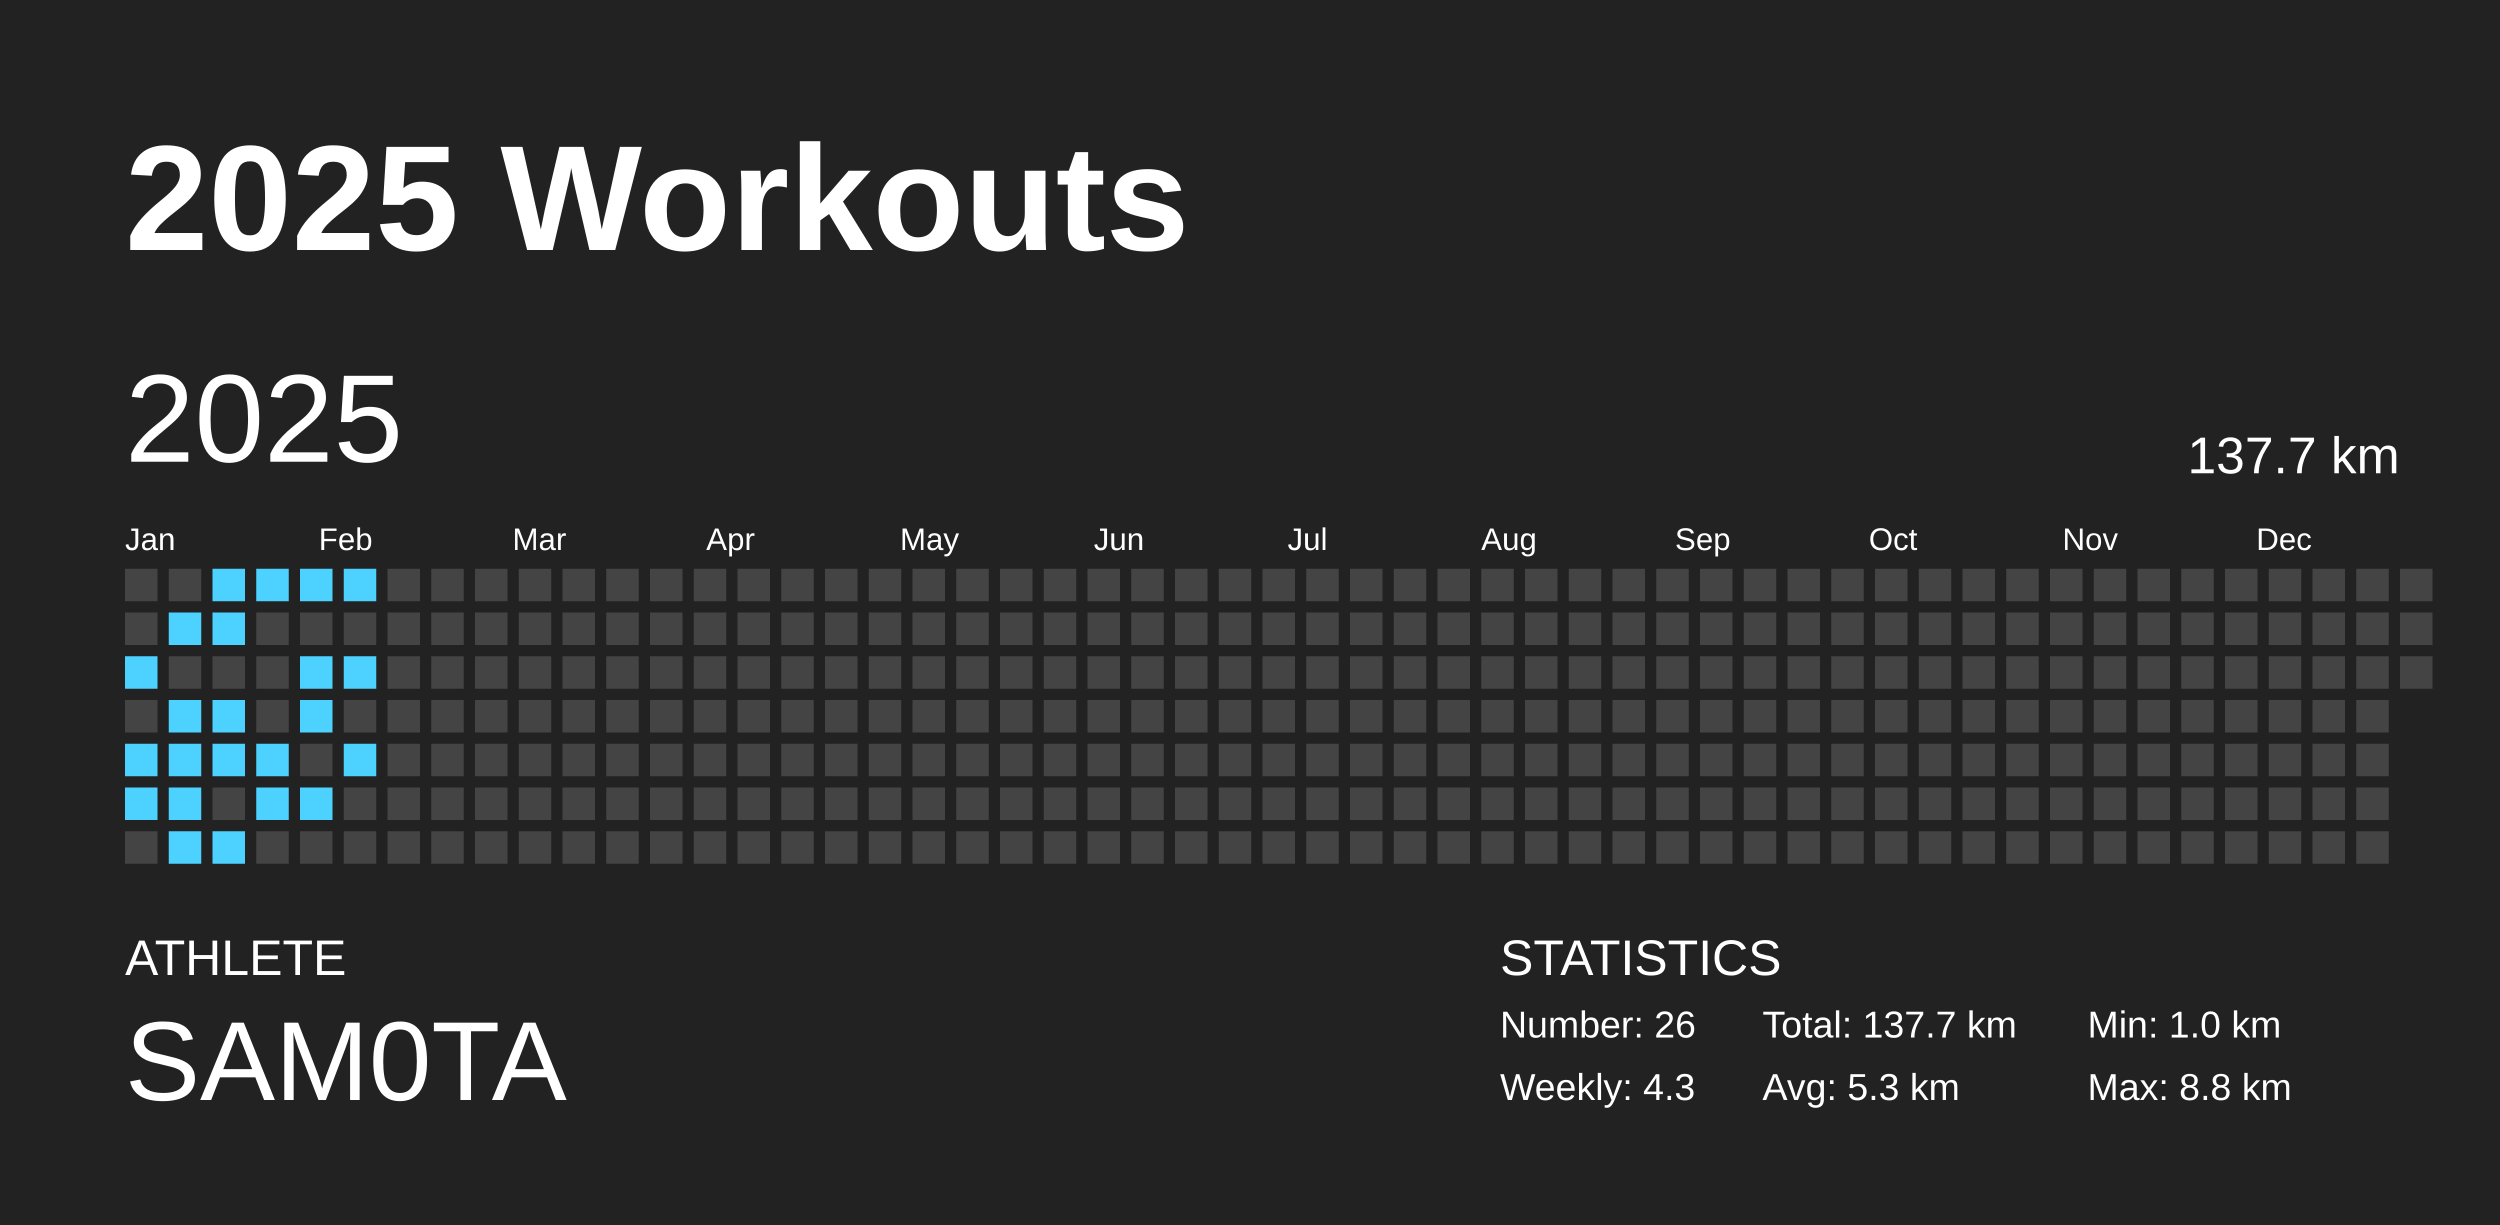
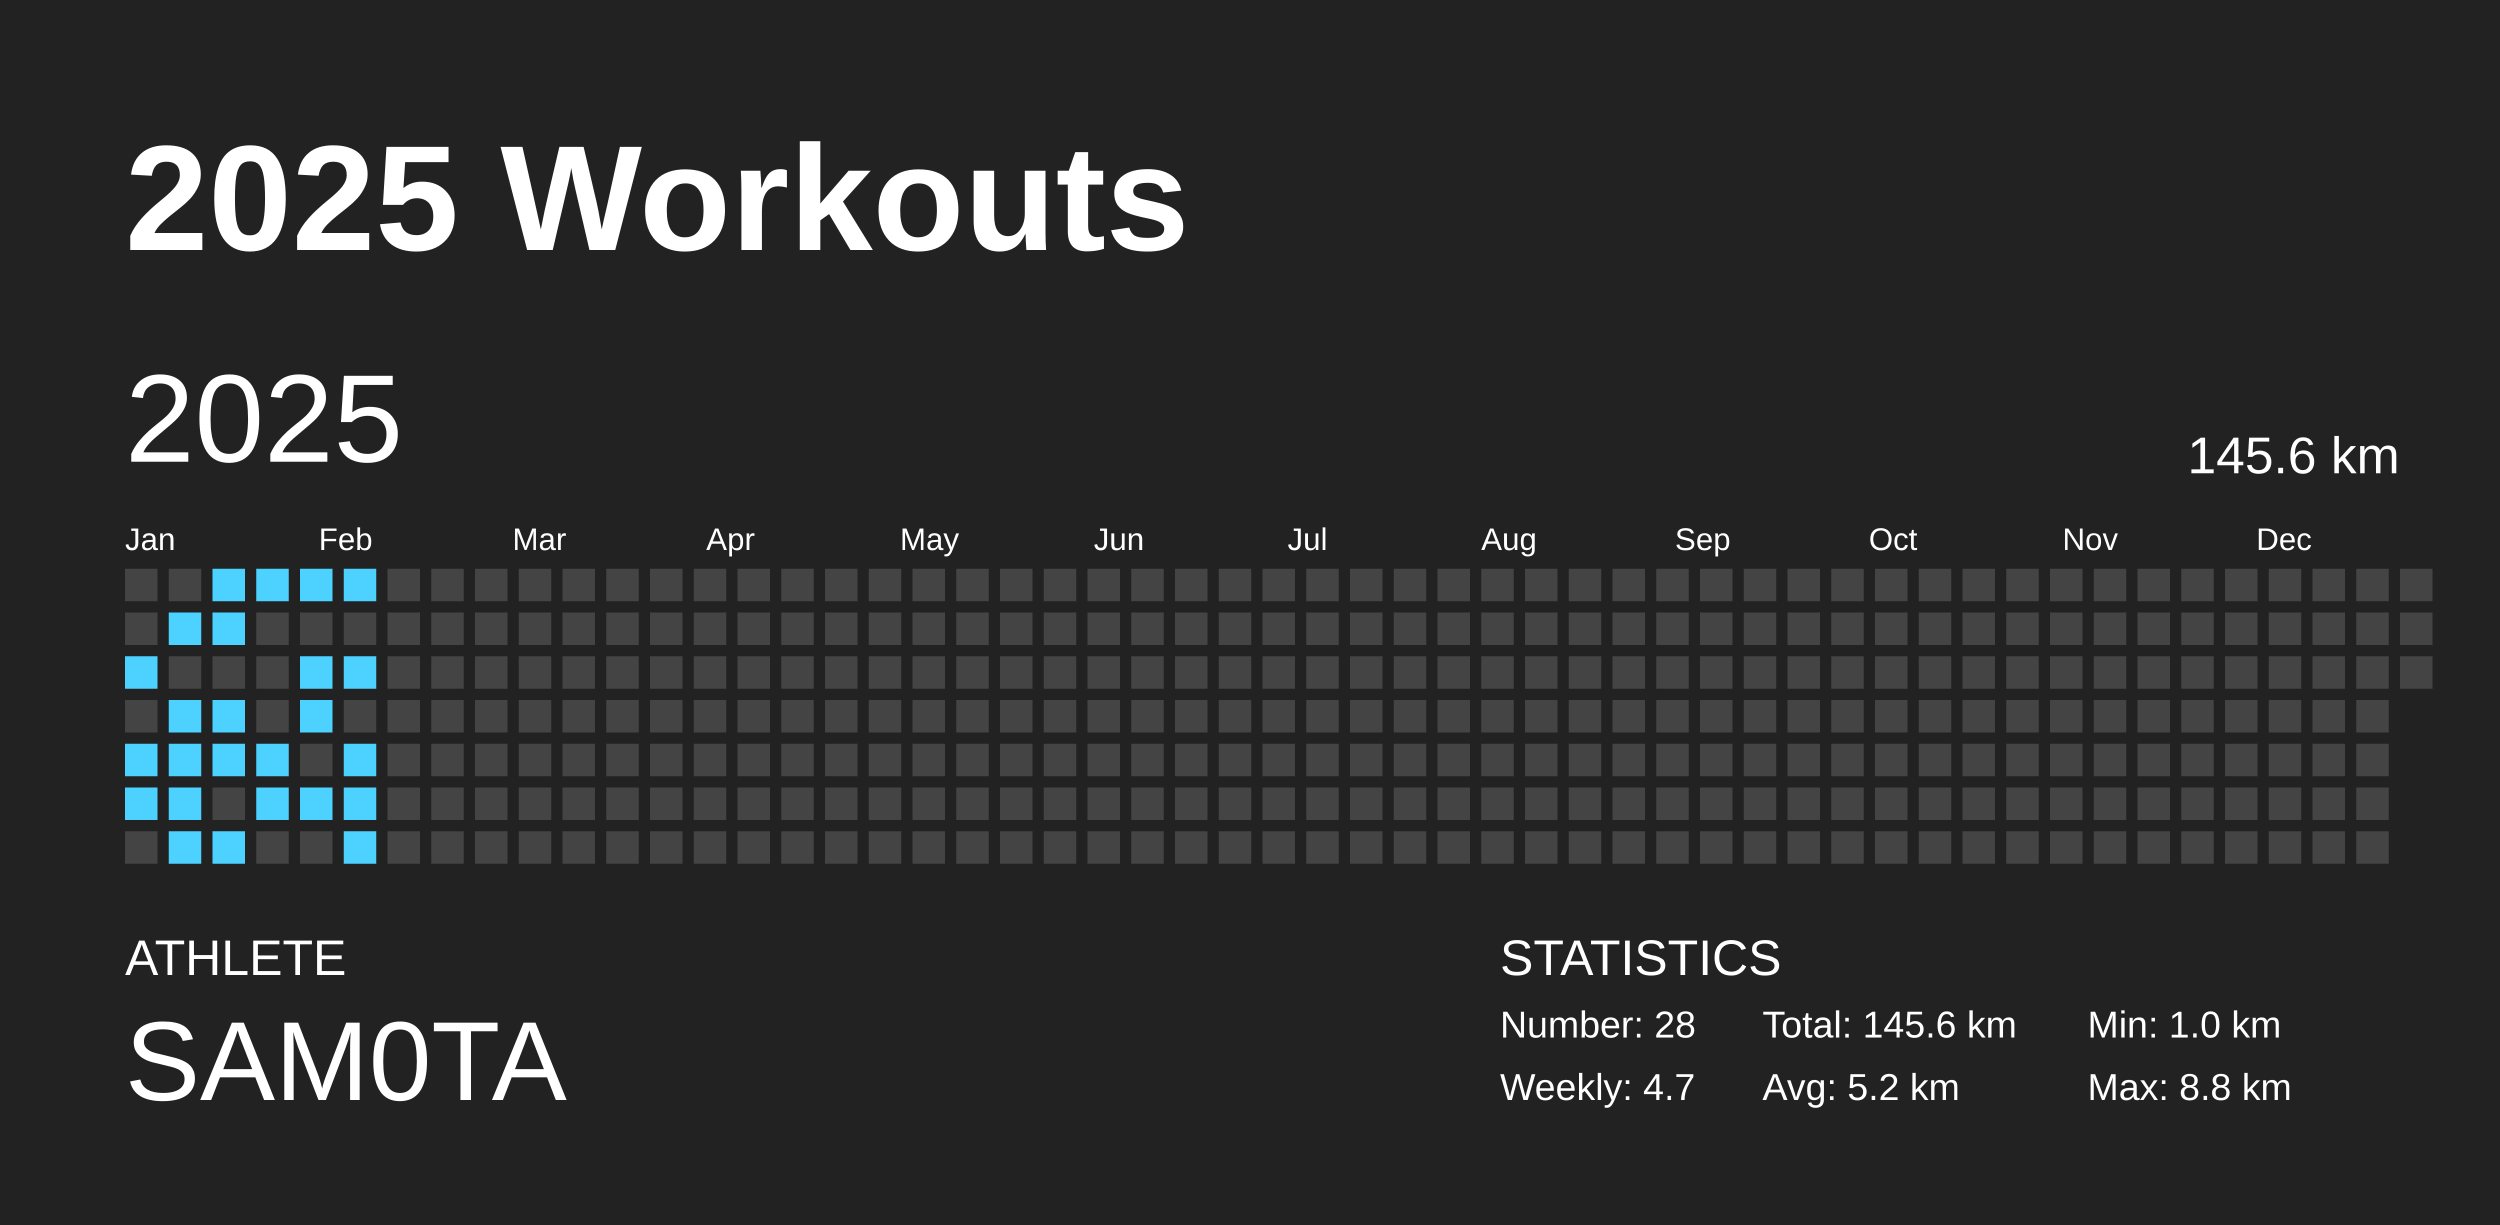
<svg xmlns="http://www.w3.org/2000/svg" baseProfile="full" height="98mm" version="1.1" viewBox="0,0,200,98" width="200mm">
  <defs />
  <rect fill="#222222" height="98" width="200" x="0" y="0" />
  <text fill="#FFFFFF" style="font-size:12px; font-family:Arial; font-weight:bold;" x="10" y="20">2025 Workouts</text>
  <text fill="#FFFFFF" style="font-size:4px; font-family:Arial" x="10" y="78">ATHLETE</text>
  <text fill="#FFFFFF" style="font-size:9px; font-family:Arial" x="10" y="88">SAM0TA</text>
  <text fill="#FFFFFF" style="font-size:4px; font-family:Arial" x="120" y="78">STATISTICS</text>
-   <text fill="#FFFFFF" style="font-size:3px; font-family:Arial" x="120" y="83">Number: 26</text>
-   <text fill="#FFFFFF" style="font-size:3px; font-family:Arial" x="120" y="88">Weekly: 4.3</text>
-   <text fill="#FFFFFF" style="font-size:3px; font-family:Arial" x="141" y="83">Total: 137.7 km</text>
-   <text fill="#FFFFFF" style="font-size:3px; font-family:Arial" x="141" y="88">Avg: 5.3 km</text>
+   <text fill="#FFFFFF" style="font-size:3px; font-family:Arial" x="120" y="83">Number: 28</text>
+   <text fill="#FFFFFF" style="font-size:3px; font-family:Arial" x="120" y="88">Weekly: 4.7</text>
+   <text fill="#FFFFFF" style="font-size:3px; font-family:Arial" x="141" y="83">Total: 145.6 km</text>
+   <text fill="#FFFFFF" style="font-size:3px; font-family:Arial" x="141" y="88">Avg: 5.2 km</text>
  <text fill="#FFFFFF" style="font-size:3px; font-family:Arial" x="167" y="83">Min: 1.0 km</text>
  <text fill="#FFFFFF" style="font-size:3px; font-family:Arial" x="167" y="88">Max: 8.8 km</text>
  <text dominant-baseline="hanging" fill="#FFFFFF" style="font-size:10.0px; font-family:Arial;" x="10" y="30">2025</text>
-   <text dominant-baseline="hanging" fill="#FFFFFF" style="font-size:4.125px; font-family:Arial;" x="175" y="35">137.7 km</text>
+   <text dominant-baseline="hanging" fill="#FFFFFF" style="font-size:4.125px; font-family:Arial;" x="175" y="35">145.6 km</text>
  <text fill="#FFFFFF" style="font-size:2.5px; font-family:Arial" x="10.0" y="44">Jan</text>
  <text fill="#FFFFFF" style="font-size:2.5px; font-family:Arial" x="25.5" y="44">Feb</text>
  <text fill="#FFFFFF" style="font-size:2.5px; font-family:Arial" x="41.0" y="44">Mar</text>
  <text fill="#FFFFFF" style="font-size:2.5px; font-family:Arial" x="56.5" y="44">Apr</text>
  <text fill="#FFFFFF" style="font-size:2.5px; font-family:Arial" x="72.0" y="44">May</text>
  <text fill="#FFFFFF" style="font-size:2.5px; font-family:Arial" x="87.5" y="44">Jun</text>
  <text fill="#FFFFFF" style="font-size:2.5px; font-family:Arial" x="103.0" y="44">Jul</text>
  <text fill="#FFFFFF" style="font-size:2.5px; font-family:Arial" x="118.5" y="44">Aug</text>
  <text fill="#FFFFFF" style="font-size:2.5px; font-family:Arial" x="134.0" y="44">Sep</text>
  <text fill="#FFFFFF" style="font-size:2.5px; font-family:Arial" x="149.5" y="44">Oct</text>
  <text fill="#FFFFFF" style="font-size:2.5px; font-family:Arial" x="165.0" y="44">Nov</text>
  <text fill="#FFFFFF" style="font-size:2.5px; font-family:Arial" x="180.5" y="44">Dec</text>
  <rect fill="#444444" height="2.6" width="2.6" x="10.0" y="45.5" />
  <rect fill="#444444" height="2.6" width="2.6" x="10.0" y="49.0" />
  <rect fill="#4dd2ff" height="2.6" width="2.6" x="10.0" y="52.5" />
  <rect fill="#444444" height="2.6" width="2.6" x="10.0" y="56.0" />
  <rect fill="#4dd2ff" height="2.6" width="2.6" x="10.0" y="59.5" />
  <rect fill="#4dd2ff" height="2.6" width="2.6" x="10.0" y="63.0" />
  <rect fill="#444444" height="2.6" width="2.6" x="10.0" y="66.5" />
  <rect fill="#444444" height="2.6" width="2.6" x="13.5" y="45.5" />
  <rect fill="#4dd2ff" height="2.6" width="2.6" x="13.5" y="49.0" />
  <rect fill="#444444" height="2.6" width="2.6" x="13.5" y="52.5" />
  <rect fill="#4dd2ff" height="2.6" width="2.6" x="13.5" y="56.0" />
  <rect fill="#4dd2ff" height="2.6" width="2.6" x="13.5" y="59.5" />
  <rect fill="#4dd2ff" height="2.6" width="2.6" x="13.5" y="63.0" />
  <rect fill="#4dd2ff" height="2.6" width="2.6" x="13.5" y="66.5" />
  <rect fill="#4dd2ff" height="2.6" width="2.6" x="17.0" y="45.5" />
  <rect fill="#4dd2ff" height="2.6" width="2.6" x="17.0" y="49.0" />
  <rect fill="#444444" height="2.6" width="2.6" x="17.0" y="52.5" />
  <rect fill="#4dd2ff" height="2.6" width="2.6" x="17.0" y="56.0" />
  <rect fill="#4dd2ff" height="2.6" width="2.6" x="17.0" y="59.5" />
  <rect fill="#444444" height="2.6" width="2.6" x="17.0" y="63.0" />
  <rect fill="#4dd2ff" height="2.6" width="2.6" x="17.0" y="66.5" />
  <rect fill="#4dd2ff" height="2.6" width="2.6" x="20.5" y="45.5" />
  <rect fill="#444444" height="2.6" width="2.6" x="20.5" y="49.0" />
  <rect fill="#444444" height="2.6" width="2.6" x="20.5" y="52.5" />
  <rect fill="#444444" height="2.6" width="2.6" x="20.5" y="56.0" />
  <rect fill="#4dd2ff" height="2.6" width="2.6" x="20.5" y="59.5" />
  <rect fill="#4dd2ff" height="2.6" width="2.6" x="20.5" y="63.0" />
  <rect fill="#444444" height="2.6" width="2.6" x="20.5" y="66.5" />
  <rect fill="#4dd2ff" height="2.6" width="2.6" x="24.0" y="45.5" />
  <rect fill="#444444" height="2.6" width="2.6" x="24.0" y="49.0" />
  <rect fill="#4dd2ff" height="2.6" width="2.6" x="24.0" y="52.5" />
  <rect fill="#4dd2ff" height="2.6" width="2.6" x="24.0" y="56.0" />
  <rect fill="#444444" height="2.6" width="2.6" x="24.0" y="59.5" />
  <rect fill="#4dd2ff" height="2.6" width="2.6" x="24.0" y="63.0" />
  <rect fill="#444444" height="2.6" width="2.6" x="24.0" y="66.5" />
  <rect fill="#4dd2ff" height="2.6" width="2.6" x="27.5" y="45.5" />
  <rect fill="#444444" height="2.6" width="2.6" x="27.5" y="49.0" />
  <rect fill="#4dd2ff" height="2.6" width="2.6" x="27.5" y="52.5" />
  <rect fill="#444444" height="2.6" width="2.6" x="27.5" y="56.0" />
  <rect fill="#4dd2ff" height="2.6" width="2.6" x="27.5" y="59.5" />
-   <rect fill="#444444" height="2.6" width="2.6" x="27.5" y="63.0" />
-   <rect fill="#444444" height="2.6" width="2.6" x="27.5" y="66.5" />
+   <rect fill="#4dd2ff" height="2.6" width="2.6" x="27.5" y="63.0" />
+   <rect fill="#4dd2ff" height="2.6" width="2.6" x="27.5" y="66.5" />
  <rect fill="#444444" height="2.6" width="2.6" x="31.0" y="45.5" />
  <rect fill="#444444" height="2.6" width="2.6" x="31.0" y="49.0" />
  <rect fill="#444444" height="2.6" width="2.6" x="31.0" y="52.5" />
  <rect fill="#444444" height="2.6" width="2.6" x="31.0" y="56.0" />
  <rect fill="#444444" height="2.6" width="2.6" x="31.0" y="59.5" />
  <rect fill="#444444" height="2.6" width="2.6" x="31.0" y="63.0" />
  <rect fill="#444444" height="2.6" width="2.6" x="31.0" y="66.5" />
  <rect fill="#444444" height="2.6" width="2.6" x="34.5" y="45.5" />
  <rect fill="#444444" height="2.6" width="2.6" x="34.5" y="49.0" />
  <rect fill="#444444" height="2.6" width="2.6" x="34.5" y="52.5" />
  <rect fill="#444444" height="2.6" width="2.6" x="34.5" y="56.0" />
  <rect fill="#444444" height="2.6" width="2.6" x="34.5" y="59.5" />
  <rect fill="#444444" height="2.6" width="2.6" x="34.5" y="63.0" />
  <rect fill="#444444" height="2.6" width="2.6" x="34.5" y="66.5" />
  <rect fill="#444444" height="2.6" width="2.6" x="38.0" y="45.5" />
  <rect fill="#444444" height="2.6" width="2.6" x="38.0" y="49.0" />
  <rect fill="#444444" height="2.6" width="2.6" x="38.0" y="52.5" />
  <rect fill="#444444" height="2.6" width="2.6" x="38.0" y="56.0" />
  <rect fill="#444444" height="2.6" width="2.6" x="38.0" y="59.5" />
  <rect fill="#444444" height="2.6" width="2.6" x="38.0" y="63.0" />
  <rect fill="#444444" height="2.6" width="2.6" x="38.0" y="66.5" />
  <rect fill="#444444" height="2.6" width="2.6" x="41.5" y="45.5" />
  <rect fill="#444444" height="2.6" width="2.6" x="41.5" y="49.0" />
  <rect fill="#444444" height="2.6" width="2.6" x="41.5" y="52.5" />
  <rect fill="#444444" height="2.6" width="2.6" x="41.5" y="56.0" />
  <rect fill="#444444" height="2.6" width="2.6" x="41.5" y="59.5" />
  <rect fill="#444444" height="2.6" width="2.6" x="41.5" y="63.0" />
  <rect fill="#444444" height="2.6" width="2.6" x="41.5" y="66.5" />
  <rect fill="#444444" height="2.6" width="2.6" x="45.0" y="45.5" />
  <rect fill="#444444" height="2.6" width="2.6" x="45.0" y="49.0" />
  <rect fill="#444444" height="2.6" width="2.6" x="45.0" y="52.5" />
  <rect fill="#444444" height="2.6" width="2.6" x="45.0" y="56.0" />
  <rect fill="#444444" height="2.6" width="2.6" x="45.0" y="59.5" />
  <rect fill="#444444" height="2.6" width="2.6" x="45.0" y="63.0" />
  <rect fill="#444444" height="2.6" width="2.6" x="45.0" y="66.5" />
  <rect fill="#444444" height="2.6" width="2.6" x="48.5" y="45.5" />
  <rect fill="#444444" height="2.6" width="2.6" x="48.5" y="49.0" />
  <rect fill="#444444" height="2.6" width="2.6" x="48.5" y="52.5" />
  <rect fill="#444444" height="2.6" width="2.6" x="48.5" y="56.0" />
  <rect fill="#444444" height="2.6" width="2.6" x="48.5" y="59.5" />
  <rect fill="#444444" height="2.6" width="2.6" x="48.5" y="63.0" />
  <rect fill="#444444" height="2.6" width="2.6" x="48.5" y="66.5" />
  <rect fill="#444444" height="2.6" width="2.6" x="52.0" y="45.5" />
  <rect fill="#444444" height="2.6" width="2.6" x="52.0" y="49.0" />
  <rect fill="#444444" height="2.6" width="2.6" x="52.0" y="52.5" />
  <rect fill="#444444" height="2.6" width="2.6" x="52.0" y="56.0" />
  <rect fill="#444444" height="2.6" width="2.6" x="52.0" y="59.5" />
  <rect fill="#444444" height="2.6" width="2.6" x="52.0" y="63.0" />
  <rect fill="#444444" height="2.6" width="2.6" x="52.0" y="66.5" />
  <rect fill="#444444" height="2.6" width="2.6" x="55.5" y="45.5" />
  <rect fill="#444444" height="2.6" width="2.6" x="55.5" y="49.0" />
  <rect fill="#444444" height="2.6" width="2.6" x="55.5" y="52.5" />
  <rect fill="#444444" height="2.6" width="2.6" x="55.5" y="56.0" />
  <rect fill="#444444" height="2.6" width="2.6" x="55.5" y="59.5" />
  <rect fill="#444444" height="2.6" width="2.6" x="55.5" y="63.0" />
  <rect fill="#444444" height="2.6" width="2.6" x="55.5" y="66.5" />
  <rect fill="#444444" height="2.6" width="2.6" x="59.0" y="45.5" />
  <rect fill="#444444" height="2.6" width="2.6" x="59.0" y="49.0" />
  <rect fill="#444444" height="2.6" width="2.6" x="59.0" y="52.5" />
  <rect fill="#444444" height="2.6" width="2.6" x="59.0" y="56.0" />
  <rect fill="#444444" height="2.6" width="2.6" x="59.0" y="59.5" />
  <rect fill="#444444" height="2.6" width="2.6" x="59.0" y="63.0" />
  <rect fill="#444444" height="2.6" width="2.6" x="59.0" y="66.5" />
  <rect fill="#444444" height="2.6" width="2.6" x="62.5" y="45.5" />
  <rect fill="#444444" height="2.6" width="2.6" x="62.5" y="49.0" />
  <rect fill="#444444" height="2.6" width="2.6" x="62.5" y="52.5" />
  <rect fill="#444444" height="2.6" width="2.6" x="62.5" y="56.0" />
  <rect fill="#444444" height="2.6" width="2.6" x="62.5" y="59.5" />
  <rect fill="#444444" height="2.6" width="2.6" x="62.5" y="63.0" />
  <rect fill="#444444" height="2.6" width="2.6" x="62.5" y="66.5" />
  <rect fill="#444444" height="2.6" width="2.6" x="66.0" y="45.5" />
  <rect fill="#444444" height="2.6" width="2.6" x="66.0" y="49.0" />
  <rect fill="#444444" height="2.6" width="2.6" x="66.0" y="52.5" />
  <rect fill="#444444" height="2.6" width="2.6" x="66.0" y="56.0" />
  <rect fill="#444444" height="2.6" width="2.6" x="66.0" y="59.5" />
  <rect fill="#444444" height="2.6" width="2.6" x="66.0" y="63.0" />
  <rect fill="#444444" height="2.6" width="2.6" x="66.0" y="66.5" />
  <rect fill="#444444" height="2.6" width="2.6" x="69.5" y="45.5" />
  <rect fill="#444444" height="2.6" width="2.6" x="69.5" y="49.0" />
  <rect fill="#444444" height="2.6" width="2.6" x="69.5" y="52.5" />
  <rect fill="#444444" height="2.6" width="2.6" x="69.5" y="56.0" />
  <rect fill="#444444" height="2.6" width="2.6" x="69.5" y="59.5" />
  <rect fill="#444444" height="2.6" width="2.6" x="69.5" y="63.0" />
  <rect fill="#444444" height="2.6" width="2.6" x="69.5" y="66.5" />
  <rect fill="#444444" height="2.6" width="2.6" x="73.0" y="45.5" />
  <rect fill="#444444" height="2.6" width="2.6" x="73.0" y="49.0" />
  <rect fill="#444444" height="2.6" width="2.6" x="73.0" y="52.5" />
  <rect fill="#444444" height="2.6" width="2.6" x="73.0" y="56.0" />
  <rect fill="#444444" height="2.6" width="2.6" x="73.0" y="59.5" />
  <rect fill="#444444" height="2.6" width="2.6" x="73.0" y="63.0" />
  <rect fill="#444444" height="2.6" width="2.6" x="73.0" y="66.5" />
  <rect fill="#444444" height="2.6" width="2.6" x="76.5" y="45.5" />
  <rect fill="#444444" height="2.6" width="2.6" x="76.5" y="49.0" />
  <rect fill="#444444" height="2.6" width="2.6" x="76.5" y="52.5" />
  <rect fill="#444444" height="2.6" width="2.6" x="76.5" y="56.0" />
  <rect fill="#444444" height="2.6" width="2.6" x="76.5" y="59.5" />
  <rect fill="#444444" height="2.6" width="2.6" x="76.5" y="63.0" />
  <rect fill="#444444" height="2.6" width="2.6" x="76.5" y="66.5" />
  <rect fill="#444444" height="2.6" width="2.6" x="80.0" y="45.5" />
  <rect fill="#444444" height="2.6" width="2.6" x="80.0" y="49.0" />
  <rect fill="#444444" height="2.6" width="2.6" x="80.0" y="52.5" />
  <rect fill="#444444" height="2.6" width="2.6" x="80.0" y="56.0" />
  <rect fill="#444444" height="2.6" width="2.6" x="80.0" y="59.5" />
  <rect fill="#444444" height="2.6" width="2.6" x="80.0" y="63.0" />
  <rect fill="#444444" height="2.6" width="2.6" x="80.0" y="66.5" />
  <rect fill="#444444" height="2.6" width="2.6" x="83.5" y="45.5" />
  <rect fill="#444444" height="2.6" width="2.6" x="83.5" y="49.0" />
  <rect fill="#444444" height="2.6" width="2.6" x="83.5" y="52.5" />
  <rect fill="#444444" height="2.6" width="2.6" x="83.5" y="56.0" />
  <rect fill="#444444" height="2.6" width="2.6" x="83.5" y="59.5" />
  <rect fill="#444444" height="2.6" width="2.6" x="83.5" y="63.0" />
  <rect fill="#444444" height="2.6" width="2.6" x="83.5" y="66.5" />
  <rect fill="#444444" height="2.6" width="2.6" x="87.0" y="45.5" />
  <rect fill="#444444" height="2.6" width="2.6" x="87.0" y="49.0" />
  <rect fill="#444444" height="2.6" width="2.6" x="87.0" y="52.5" />
  <rect fill="#444444" height="2.6" width="2.6" x="87.0" y="56.0" />
  <rect fill="#444444" height="2.6" width="2.6" x="87.0" y="59.5" />
  <rect fill="#444444" height="2.6" width="2.6" x="87.0" y="63.0" />
  <rect fill="#444444" height="2.6" width="2.6" x="87.0" y="66.5" />
  <rect fill="#444444" height="2.6" width="2.6" x="90.5" y="45.5" />
  <rect fill="#444444" height="2.6" width="2.6" x="90.5" y="49.0" />
  <rect fill="#444444" height="2.6" width="2.6" x="90.5" y="52.5" />
  <rect fill="#444444" height="2.6" width="2.6" x="90.5" y="56.0" />
  <rect fill="#444444" height="2.6" width="2.6" x="90.5" y="59.5" />
  <rect fill="#444444" height="2.6" width="2.6" x="90.5" y="63.0" />
  <rect fill="#444444" height="2.6" width="2.6" x="90.5" y="66.5" />
  <rect fill="#444444" height="2.6" width="2.6" x="94.0" y="45.5" />
  <rect fill="#444444" height="2.6" width="2.6" x="94.0" y="49.0" />
  <rect fill="#444444" height="2.6" width="2.6" x="94.0" y="52.5" />
  <rect fill="#444444" height="2.6" width="2.6" x="94.0" y="56.0" />
  <rect fill="#444444" height="2.6" width="2.6" x="94.0" y="59.5" />
  <rect fill="#444444" height="2.6" width="2.6" x="94.0" y="63.0" />
  <rect fill="#444444" height="2.6" width="2.6" x="94.0" y="66.5" />
  <rect fill="#444444" height="2.6" width="2.6" x="97.5" y="45.5" />
  <rect fill="#444444" height="2.6" width="2.6" x="97.5" y="49.0" />
  <rect fill="#444444" height="2.6" width="2.6" x="97.5" y="52.5" />
  <rect fill="#444444" height="2.6" width="2.6" x="97.5" y="56.0" />
  <rect fill="#444444" height="2.6" width="2.6" x="97.5" y="59.5" />
  <rect fill="#444444" height="2.6" width="2.6" x="97.5" y="63.0" />
  <rect fill="#444444" height="2.6" width="2.6" x="97.5" y="66.5" />
  <rect fill="#444444" height="2.6" width="2.6" x="101.0" y="45.5" />
  <rect fill="#444444" height="2.6" width="2.6" x="101.0" y="49.0" />
  <rect fill="#444444" height="2.6" width="2.6" x="101.0" y="52.5" />
  <rect fill="#444444" height="2.6" width="2.6" x="101.0" y="56.0" />
  <rect fill="#444444" height="2.6" width="2.6" x="101.0" y="59.5" />
  <rect fill="#444444" height="2.6" width="2.6" x="101.0" y="63.0" />
  <rect fill="#444444" height="2.6" width="2.6" x="101.0" y="66.5" />
  <rect fill="#444444" height="2.6" width="2.6" x="104.5" y="45.5" />
  <rect fill="#444444" height="2.6" width="2.6" x="104.5" y="49.0" />
  <rect fill="#444444" height="2.6" width="2.6" x="104.5" y="52.5" />
  <rect fill="#444444" height="2.6" width="2.6" x="104.5" y="56.0" />
  <rect fill="#444444" height="2.6" width="2.6" x="104.5" y="59.5" />
  <rect fill="#444444" height="2.6" width="2.6" x="104.5" y="63.0" />
  <rect fill="#444444" height="2.6" width="2.6" x="104.5" y="66.5" />
  <rect fill="#444444" height="2.6" width="2.6" x="108.0" y="45.5" />
  <rect fill="#444444" height="2.6" width="2.6" x="108.0" y="49.0" />
  <rect fill="#444444" height="2.6" width="2.6" x="108.0" y="52.5" />
  <rect fill="#444444" height="2.6" width="2.6" x="108.0" y="56.0" />
  <rect fill="#444444" height="2.6" width="2.6" x="108.0" y="59.5" />
  <rect fill="#444444" height="2.6" width="2.6" x="108.0" y="63.0" />
  <rect fill="#444444" height="2.6" width="2.6" x="108.0" y="66.5" />
  <rect fill="#444444" height="2.6" width="2.6" x="111.5" y="45.5" />
  <rect fill="#444444" height="2.6" width="2.6" x="111.5" y="49.0" />
  <rect fill="#444444" height="2.6" width="2.6" x="111.5" y="52.5" />
  <rect fill="#444444" height="2.6" width="2.6" x="111.5" y="56.0" />
  <rect fill="#444444" height="2.6" width="2.6" x="111.5" y="59.5" />
  <rect fill="#444444" height="2.6" width="2.6" x="111.5" y="63.0" />
  <rect fill="#444444" height="2.6" width="2.6" x="111.5" y="66.5" />
  <rect fill="#444444" height="2.6" width="2.6" x="115.0" y="45.5" />
  <rect fill="#444444" height="2.6" width="2.6" x="115.0" y="49.0" />
  <rect fill="#444444" height="2.6" width="2.6" x="115.0" y="52.5" />
  <rect fill="#444444" height="2.6" width="2.6" x="115.0" y="56.0" />
  <rect fill="#444444" height="2.6" width="2.6" x="115.0" y="59.5" />
  <rect fill="#444444" height="2.6" width="2.6" x="115.0" y="63.0" />
  <rect fill="#444444" height="2.6" width="2.6" x="115.0" y="66.5" />
  <rect fill="#444444" height="2.6" width="2.6" x="118.5" y="45.5" />
  <rect fill="#444444" height="2.6" width="2.6" x="118.5" y="49.0" />
  <rect fill="#444444" height="2.6" width="2.6" x="118.5" y="52.5" />
  <rect fill="#444444" height="2.6" width="2.6" x="118.5" y="56.0" />
  <rect fill="#444444" height="2.6" width="2.6" x="118.5" y="59.5" />
  <rect fill="#444444" height="2.6" width="2.6" x="118.5" y="63.0" />
  <rect fill="#444444" height="2.6" width="2.6" x="118.5" y="66.5" />
  <rect fill="#444444" height="2.6" width="2.6" x="122.0" y="45.5" />
  <rect fill="#444444" height="2.6" width="2.6" x="122.0" y="49.0" />
  <rect fill="#444444" height="2.6" width="2.6" x="122.0" y="52.5" />
  <rect fill="#444444" height="2.6" width="2.6" x="122.0" y="56.0" />
  <rect fill="#444444" height="2.6" width="2.6" x="122.0" y="59.5" />
  <rect fill="#444444" height="2.6" width="2.6" x="122.0" y="63.0" />
  <rect fill="#444444" height="2.6" width="2.6" x="122.0" y="66.5" />
  <rect fill="#444444" height="2.6" width="2.6" x="125.5" y="45.5" />
  <rect fill="#444444" height="2.6" width="2.6" x="125.5" y="49.0" />
  <rect fill="#444444" height="2.6" width="2.6" x="125.5" y="52.5" />
  <rect fill="#444444" height="2.6" width="2.6" x="125.5" y="56.0" />
  <rect fill="#444444" height="2.6" width="2.6" x="125.5" y="59.5" />
  <rect fill="#444444" height="2.6" width="2.6" x="125.5" y="63.0" />
  <rect fill="#444444" height="2.6" width="2.6" x="125.5" y="66.5" />
  <rect fill="#444444" height="2.6" width="2.6" x="129.0" y="45.5" />
  <rect fill="#444444" height="2.6" width="2.6" x="129.0" y="49.0" />
  <rect fill="#444444" height="2.6" width="2.6" x="129.0" y="52.5" />
  <rect fill="#444444" height="2.6" width="2.6" x="129.0" y="56.0" />
  <rect fill="#444444" height="2.6" width="2.6" x="129.0" y="59.5" />
  <rect fill="#444444" height="2.6" width="2.6" x="129.0" y="63.0" />
  <rect fill="#444444" height="2.6" width="2.6" x="129.0" y="66.5" />
  <rect fill="#444444" height="2.6" width="2.6" x="132.5" y="45.5" />
  <rect fill="#444444" height="2.6" width="2.6" x="132.5" y="49.0" />
  <rect fill="#444444" height="2.6" width="2.6" x="132.5" y="52.5" />
  <rect fill="#444444" height="2.6" width="2.6" x="132.5" y="56.0" />
  <rect fill="#444444" height="2.6" width="2.6" x="132.5" y="59.5" />
  <rect fill="#444444" height="2.6" width="2.6" x="132.5" y="63.0" />
  <rect fill="#444444" height="2.6" width="2.6" x="132.5" y="66.5" />
  <rect fill="#444444" height="2.6" width="2.6" x="136.0" y="45.5" />
  <rect fill="#444444" height="2.6" width="2.6" x="136.0" y="49.0" />
  <rect fill="#444444" height="2.6" width="2.6" x="136.0" y="52.5" />
  <rect fill="#444444" height="2.6" width="2.6" x="136.0" y="56.0" />
  <rect fill="#444444" height="2.6" width="2.6" x="136.0" y="59.5" />
  <rect fill="#444444" height="2.6" width="2.6" x="136.0" y="63.0" />
  <rect fill="#444444" height="2.6" width="2.6" x="136.0" y="66.5" />
  <rect fill="#444444" height="2.6" width="2.6" x="139.5" y="45.5" />
  <rect fill="#444444" height="2.6" width="2.6" x="139.5" y="49.0" />
  <rect fill="#444444" height="2.6" width="2.6" x="139.5" y="52.5" />
  <rect fill="#444444" height="2.6" width="2.6" x="139.5" y="56.0" />
  <rect fill="#444444" height="2.6" width="2.6" x="139.5" y="59.5" />
  <rect fill="#444444" height="2.6" width="2.6" x="139.5" y="63.0" />
  <rect fill="#444444" height="2.6" width="2.6" x="139.5" y="66.5" />
  <rect fill="#444444" height="2.6" width="2.6" x="143.0" y="45.5" />
  <rect fill="#444444" height="2.6" width="2.6" x="143.0" y="49.0" />
  <rect fill="#444444" height="2.6" width="2.6" x="143.0" y="52.5" />
  <rect fill="#444444" height="2.6" width="2.6" x="143.0" y="56.0" />
  <rect fill="#444444" height="2.6" width="2.6" x="143.0" y="59.5" />
  <rect fill="#444444" height="2.6" width="2.6" x="143.0" y="63.0" />
  <rect fill="#444444" height="2.6" width="2.6" x="143.0" y="66.5" />
  <rect fill="#444444" height="2.6" width="2.6" x="146.5" y="45.5" />
  <rect fill="#444444" height="2.6" width="2.6" x="146.5" y="49.0" />
  <rect fill="#444444" height="2.6" width="2.6" x="146.5" y="52.5" />
  <rect fill="#444444" height="2.6" width="2.6" x="146.5" y="56.0" />
  <rect fill="#444444" height="2.6" width="2.6" x="146.5" y="59.5" />
  <rect fill="#444444" height="2.6" width="2.6" x="146.5" y="63.0" />
  <rect fill="#444444" height="2.6" width="2.6" x="146.5" y="66.5" />
  <rect fill="#444444" height="2.6" width="2.6" x="150.0" y="45.5" />
  <rect fill="#444444" height="2.6" width="2.6" x="150.0" y="49.0" />
  <rect fill="#444444" height="2.6" width="2.6" x="150.0" y="52.5" />
  <rect fill="#444444" height="2.6" width="2.6" x="150.0" y="56.0" />
  <rect fill="#444444" height="2.6" width="2.6" x="150.0" y="59.5" />
  <rect fill="#444444" height="2.6" width="2.6" x="150.0" y="63.0" />
  <rect fill="#444444" height="2.6" width="2.6" x="150.0" y="66.5" />
  <rect fill="#444444" height="2.6" width="2.6" x="153.5" y="45.5" />
  <rect fill="#444444" height="2.6" width="2.6" x="153.5" y="49.0" />
  <rect fill="#444444" height="2.6" width="2.6" x="153.5" y="52.5" />
  <rect fill="#444444" height="2.6" width="2.6" x="153.5" y="56.0" />
  <rect fill="#444444" height="2.6" width="2.6" x="153.5" y="59.5" />
  <rect fill="#444444" height="2.6" width="2.6" x="153.5" y="63.0" />
  <rect fill="#444444" height="2.6" width="2.6" x="153.5" y="66.5" />
  <rect fill="#444444" height="2.6" width="2.6" x="157.0" y="45.5" />
  <rect fill="#444444" height="2.6" width="2.6" x="157.0" y="49.0" />
  <rect fill="#444444" height="2.6" width="2.6" x="157.0" y="52.5" />
  <rect fill="#444444" height="2.6" width="2.6" x="157.0" y="56.0" />
  <rect fill="#444444" height="2.6" width="2.6" x="157.0" y="59.5" />
  <rect fill="#444444" height="2.6" width="2.6" x="157.0" y="63.0" />
  <rect fill="#444444" height="2.6" width="2.6" x="157.0" y="66.5" />
  <rect fill="#444444" height="2.6" width="2.6" x="160.5" y="45.5" />
  <rect fill="#444444" height="2.6" width="2.6" x="160.5" y="49.0" />
  <rect fill="#444444" height="2.6" width="2.6" x="160.5" y="52.5" />
  <rect fill="#444444" height="2.6" width="2.6" x="160.5" y="56.0" />
  <rect fill="#444444" height="2.6" width="2.6" x="160.5" y="59.5" />
  <rect fill="#444444" height="2.6" width="2.6" x="160.5" y="63.0" />
  <rect fill="#444444" height="2.6" width="2.6" x="160.5" y="66.5" />
  <rect fill="#444444" height="2.6" width="2.6" x="164.0" y="45.5" />
  <rect fill="#444444" height="2.6" width="2.6" x="164.0" y="49.0" />
  <rect fill="#444444" height="2.6" width="2.6" x="164.0" y="52.5" />
  <rect fill="#444444" height="2.6" width="2.6" x="164.0" y="56.0" />
  <rect fill="#444444" height="2.6" width="2.6" x="164.0" y="59.5" />
  <rect fill="#444444" height="2.6" width="2.6" x="164.0" y="63.0" />
  <rect fill="#444444" height="2.6" width="2.6" x="164.0" y="66.5" />
  <rect fill="#444444" height="2.6" width="2.6" x="167.5" y="45.5" />
  <rect fill="#444444" height="2.6" width="2.6" x="167.5" y="49.0" />
  <rect fill="#444444" height="2.6" width="2.6" x="167.5" y="52.5" />
  <rect fill="#444444" height="2.6" width="2.6" x="167.5" y="56.0" />
  <rect fill="#444444" height="2.6" width="2.6" x="167.5" y="59.5" />
  <rect fill="#444444" height="2.6" width="2.6" x="167.5" y="63.0" />
  <rect fill="#444444" height="2.6" width="2.6" x="167.5" y="66.5" />
  <rect fill="#444444" height="2.6" width="2.6" x="171.0" y="45.5" />
  <rect fill="#444444" height="2.6" width="2.6" x="171.0" y="49.0" />
  <rect fill="#444444" height="2.6" width="2.6" x="171.0" y="52.5" />
  <rect fill="#444444" height="2.6" width="2.6" x="171.0" y="56.0" />
  <rect fill="#444444" height="2.6" width="2.6" x="171.0" y="59.5" />
  <rect fill="#444444" height="2.6" width="2.6" x="171.0" y="63.0" />
  <rect fill="#444444" height="2.6" width="2.6" x="171.0" y="66.5" />
  <rect fill="#444444" height="2.6" width="2.6" x="174.5" y="45.5" />
  <rect fill="#444444" height="2.6" width="2.6" x="174.5" y="49.0" />
  <rect fill="#444444" height="2.6" width="2.6" x="174.5" y="52.5" />
  <rect fill="#444444" height="2.6" width="2.6" x="174.5" y="56.0" />
  <rect fill="#444444" height="2.6" width="2.6" x="174.5" y="59.5" />
  <rect fill="#444444" height="2.6" width="2.6" x="174.5" y="63.0" />
  <rect fill="#444444" height="2.6" width="2.6" x="174.5" y="66.5" />
  <rect fill="#444444" height="2.6" width="2.6" x="178.0" y="45.5" />
  <rect fill="#444444" height="2.6" width="2.6" x="178.0" y="49.0" />
  <rect fill="#444444" height="2.6" width="2.6" x="178.0" y="52.5" />
  <rect fill="#444444" height="2.6" width="2.6" x="178.0" y="56.0" />
  <rect fill="#444444" height="2.6" width="2.6" x="178.0" y="59.5" />
  <rect fill="#444444" height="2.6" width="2.6" x="178.0" y="63.0" />
  <rect fill="#444444" height="2.6" width="2.6" x="178.0" y="66.5" />
  <rect fill="#444444" height="2.6" width="2.6" x="181.5" y="45.5" />
  <rect fill="#444444" height="2.6" width="2.6" x="181.5" y="49.0" />
  <rect fill="#444444" height="2.6" width="2.6" x="181.5" y="52.5" />
  <rect fill="#444444" height="2.6" width="2.6" x="181.5" y="56.0" />
  <rect fill="#444444" height="2.6" width="2.6" x="181.5" y="59.5" />
  <rect fill="#444444" height="2.6" width="2.6" x="181.5" y="63.0" />
  <rect fill="#444444" height="2.6" width="2.6" x="181.5" y="66.5" />
  <rect fill="#444444" height="2.6" width="2.6" x="185.0" y="45.5" />
  <rect fill="#444444" height="2.6" width="2.6" x="185.0" y="49.0" />
  <rect fill="#444444" height="2.6" width="2.6" x="185.0" y="52.5" />
  <rect fill="#444444" height="2.6" width="2.6" x="185.0" y="56.0" />
  <rect fill="#444444" height="2.6" width="2.6" x="185.0" y="59.5" />
  <rect fill="#444444" height="2.6" width="2.6" x="185.0" y="63.0" />
  <rect fill="#444444" height="2.6" width="2.6" x="185.0" y="66.5" />
  <rect fill="#444444" height="2.6" width="2.6" x="188.5" y="45.5" />
  <rect fill="#444444" height="2.6" width="2.6" x="188.5" y="49.0" />
  <rect fill="#444444" height="2.6" width="2.6" x="188.5" y="52.5" />
  <rect fill="#444444" height="2.6" width="2.6" x="188.5" y="56.0" />
  <rect fill="#444444" height="2.6" width="2.6" x="188.5" y="59.5" />
  <rect fill="#444444" height="2.6" width="2.6" x="188.5" y="63.0" />
  <rect fill="#444444" height="2.6" width="2.6" x="188.5" y="66.5" />
  <rect fill="#444444" height="2.6" width="2.6" x="192.0" y="45.5" />
  <rect fill="#444444" height="2.6" width="2.6" x="192.0" y="49.0" />
  <rect fill="#444444" height="2.6" width="2.6" x="192.0" y="52.5" />
</svg>
